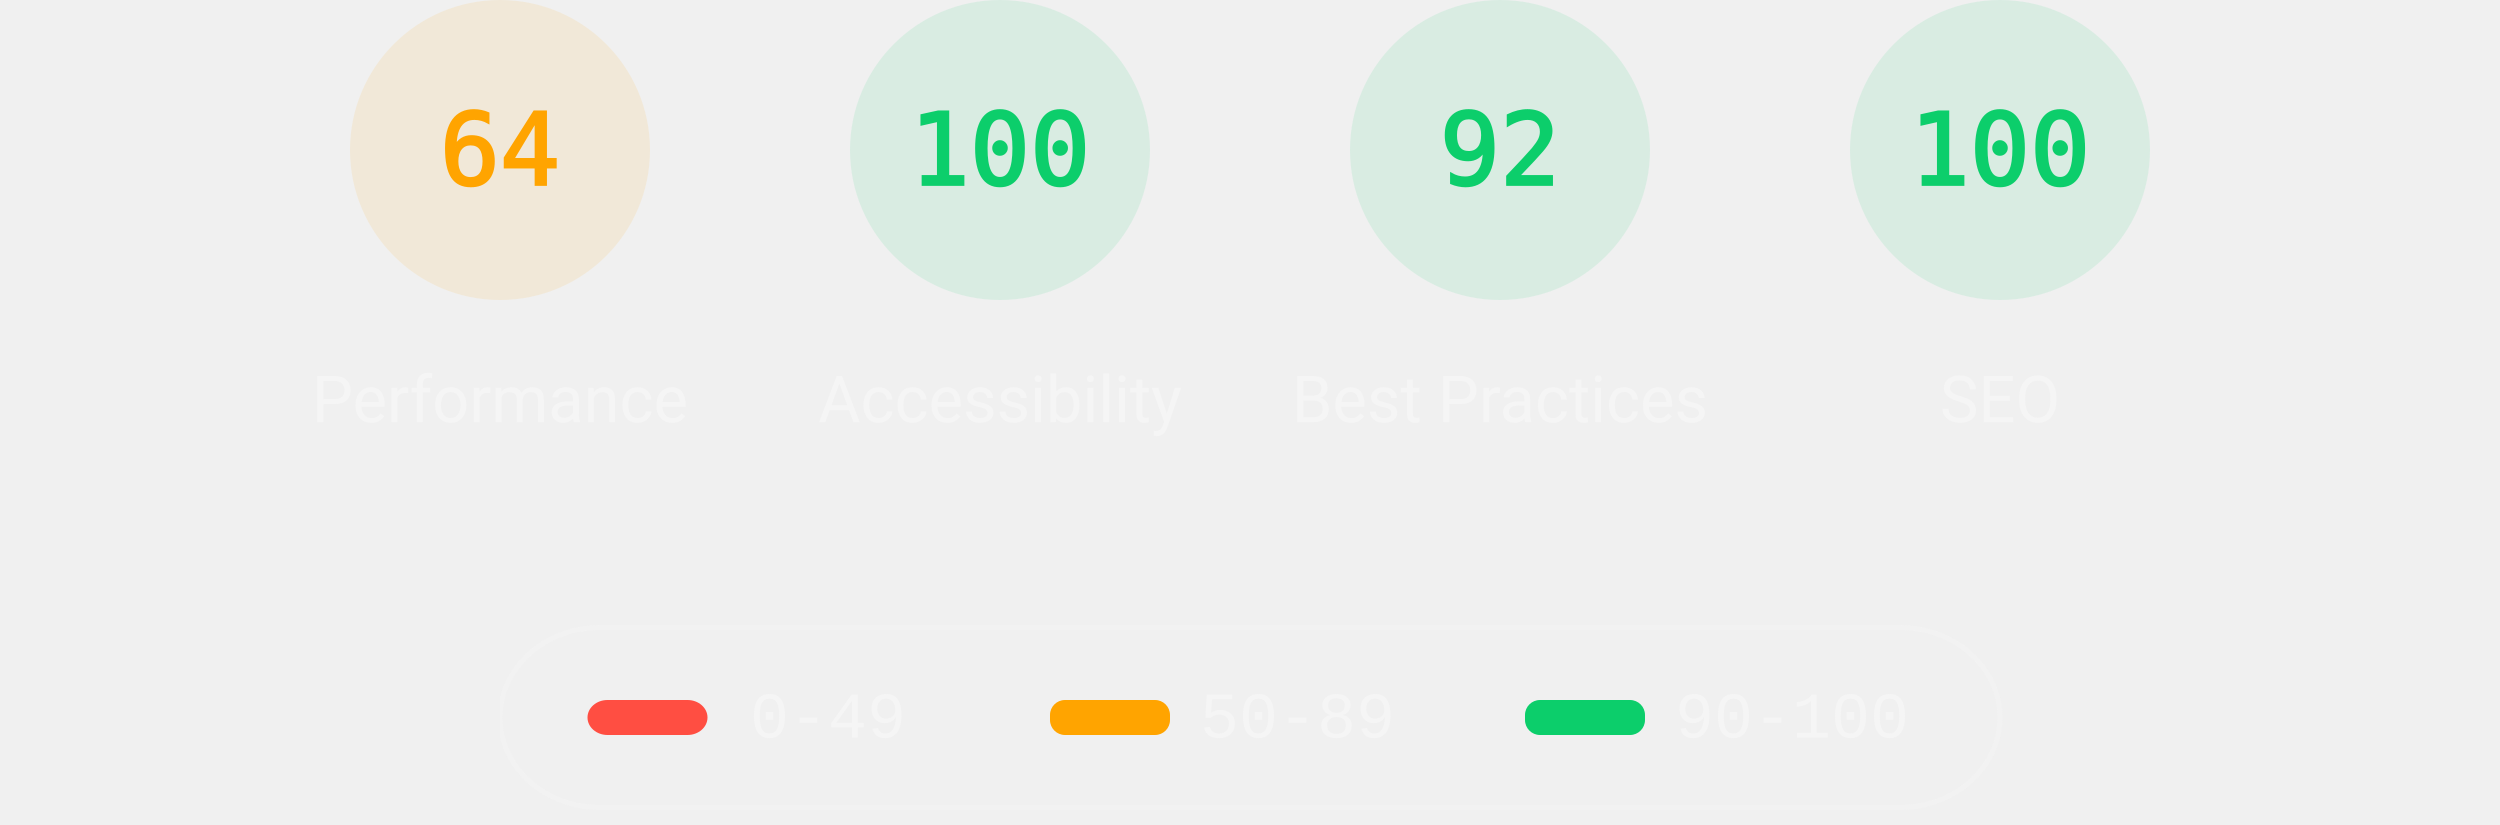
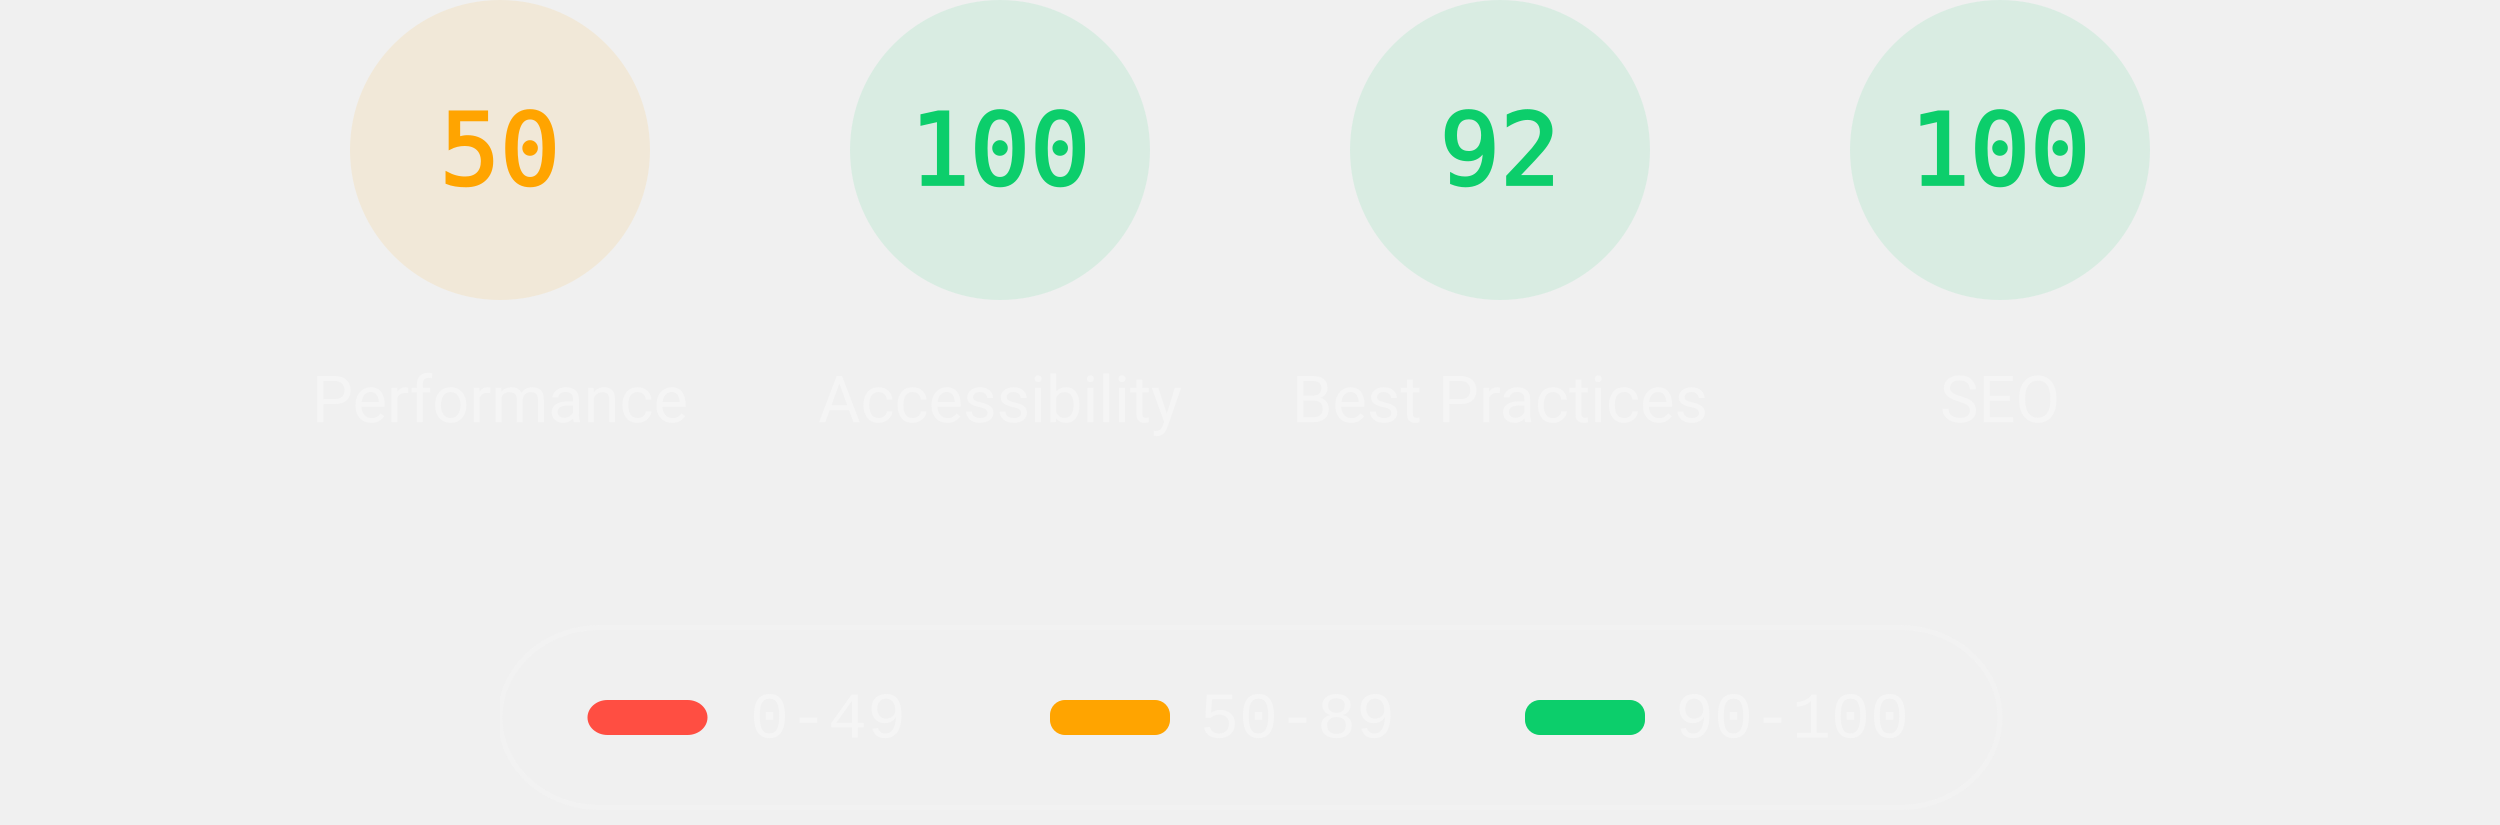
<svg xmlns="http://www.w3.org/2000/svg" class="theme--dark" fill="none" width="1000" height="330">
  <style>
			.gauge-base {
				opacity: 0.1
			}

			.gauge-arc {
				fill: none;
				animation-delay: 250ms;
				stroke-linecap: round;
				transform: rotate(-90deg);
				transform-origin: 100px 60px;
				animation: load-gauge 1s ease forwards
			}

			.guage-text {
				font-size: 40px;
				font-family: monospace;
				text-align: center
			}

			.guage-red {
				color: #ff4e42;
				fill: #ff4e42;
				stroke: #ff4e42
			}
			.guage-orange {
				color: #ffa400;
				fill: #ffa400;
				stroke: #ffa400
			}
			.guage-green {
				color: #0cce6b;
				fill: #0cce6b;
				stroke: #0cce6b
			}
			.theme--agnostic .guage-undefined {
				color: #5c5c5c;
				fill: #5c5c5c;
				stroke: #5c5c5c
			}
			.theme--light .guage-undefined {
				color: #1e1e1e;
				fill: #1e1e1e;
				stroke: #1e1e1e
			}
			.theme--dark .guage-undefined {
				color: #f5f5f5;
				fill: #f5f5f5;
				stroke: #f5f5f5
			}

			.guage-title {
				stroke: none;
				font-size: 26px;
				line-height: 26px;
				font-family: Roboto, Halvetica, Arial, sans-serif
			}
			.metric.guage-title {
				font-family: 'Courier New', Courier, monospace
			}
			.theme--agnostic .guage-title {
				color: #737373;
				fill: #737373
			}
			.theme--light .guage-title {
				color: #212121;
				fill: #212121
			}
			.theme--dark .guage-title {
				color: #f5f5f5;
				fill: #f5f5f5
			}

			@keyframes load-gauge {
				from {
					stroke-dasharray: 0 352.858
				}
			}
			.lh-gauge--pwa__disc {
				fill: #e0e0e0
			}
			.lh-gauge--pwa__logo {
				position: relative;
				fill: #b0b0b0
			}
			.lh-gauge--pwa__invisible {
				display: none
			}
			.lh-gauge--pwa__visible {
				display: inline
			}
			.guage-invisible {
				display: none
			}
			.lh-gauge--pwa__logo--primary-color {
				fill: #304ffe
			}
			.theme--agnostic .lh-gauge--pwa__logo--secondary-color {
				fill: #787878
			}
			.theme--light .lh-gauge--pwa__logo--secondary-color {
				fill: #3d3d3d
			}
			.theme--dark .lh-gauge--pwa__logo--secondary-color {
				fill: #d8b6b6
			}
			.theme--light #svg_2 {
				stroke: #00000022
			}
			.theme--agnostic #svg_2 {
				stroke: #616161
			}
			.theme--light #svg_2 {
				stroke: #00000022
			}
			.theme--dark #svg_2 {
				stroke: #f5f5f566
			}
		</style>
  <svg class="guage-div guage-perf guage-orange" viewBox="0 0 200 200" width="200" height="200" x="100" y="0">
    <circle class="gauge-base" r="56" cx="100" cy="60" stroke-width="8" />
-     <circle class="gauge-arc guage-arc-1" r="56" cx="100" cy="60" stroke-width="8" style="stroke-dasharray: 225.189, 351.858;" />
-     <text class="guage-text" x="100px" y="60px" alignment-baseline="central" dominant-baseline="central" text-anchor="middle">64</text>
+     <circle class="gauge-arc guage-arc-1" r="56" cx="100" cy="60" stroke-width="8" style="stroke-dasharray: 175.929, 351.858;" />
+     <text class="guage-text" x="100px" y="60px" alignment-baseline="central" dominant-baseline="central" text-anchor="middle">50</text>
    <text class="guage-title" x="100px" y="160px" alignment-baseline="central" dominant-baseline="central" text-anchor="middle">Performance</text>
  </svg>
  <svg class="guage-div guage-acc guage-green" viewBox="0 0 200 200" width="200" height="200" x="300" y="0">
    <circle class="gauge-base" r="56" cx="100" cy="60" stroke-width="8" />
    <circle class="gauge-arc guage-arc-2" r="56" cx="100" cy="60" stroke-width="8" style="stroke-dasharray: 351.858, 351.858;" />
    <text class="guage-text" x="100px" y="60px" alignment-baseline="central" dominant-baseline="central" text-anchor="middle">100</text>
    <text class="guage-title" x="100px" y="160px" alignment-baseline="central" dominant-baseline="central" text-anchor="middle">Accessibility</text>
  </svg>
  <svg class="guage-div guage-best guage-green" viewBox="0 0 200 200" width="200" height="200" x="500" y="0">
    <circle class="gauge-base" r="56" cx="100" cy="60" stroke-width="8" />
    <circle class="gauge-arc guage-arc-3" r="56" cx="100" cy="60" stroke-width="8" style="stroke-dasharray: 323.709, 351.858;" />
    <text class="guage-text" x="100px" y="60px" alignment-baseline="central" dominant-baseline="central" text-anchor="middle">92</text>
    <text class="guage-title" x="100px" y="160px" alignment-baseline="central" dominant-baseline="central" text-anchor="middle">Best Practices</text>
  </svg>
  <svg class="guage-div guage-seo guage-green" viewBox="0 0 200 200" width="200" height="200" x="700" y="0">
    <circle class="gauge-base" r="56" cx="100" cy="60" stroke-width="8" />
    <circle class="gauge-arc guage-arc-4" r="56" cx="100" cy="60" stroke-width="8" style="stroke-dasharray: 351.858, 351.858;" />
    <text class="guage-text" x="100px" y="60px" alignment-baseline="central" dominant-baseline="central" text-anchor="middle">100</text>
    <text class="guage-title" x="100px" y="160px" alignment-baseline="central" dominant-baseline="central" text-anchor="middle">SEO</text>
  </svg>
  <svg class="guage-div guage-pwa guage-invisible" viewBox="0 0 200 200" width="200" height="200" x="900" y="0">
    <svg viewBox="0 0 60 60" width="112" height="112" x="44" y="4">
      <defs>
        <linearGradient id="lh-gauge--pwa__check-circle__gradient-0" x1="50%" y1="0%" x2="50%" y2="100%">
          <stop stop-color="#00C852" offset="0%" />
          <stop stop-color="#009688" offset="100%" />
        </linearGradient>
        <linearGradient id="lh-gauge--pwa__installable__shadow-gradient-0" x1="76.056%" x2="24.111%" y1="82.995%" y2="24.735%">
          <stop stop-color="#A5D6A7" offset="0%" />
          <stop stop-color="#80CBC4" offset="100%" />
        </linearGradient>
        <linearGradient id="lh-gauge--pwa__fast-reliable__shadow-gradient-0" x1="76.056%" y1="82.995%" x2="25.678%" y2="26.493%">
          <stop stop-color="#64B5F6" offset="0%" />
          <stop stop-color="#2979FF" offset="100%" />
        </linearGradient>
        <g id="lh-gauge--pwa__fast-reliable-badge-0">
          <circle fill="#FFFFFF" cx="10" cy="10" r="10" />
          <path fill="#304FFE" d="M10 3.58l5.25 2.34v3.5c0 3.23-2.24 6.26-5.25 7-3.01-.74-5.25-3.77-5.25-7v-3.5L10 3.58zm-.47 10.74l2.76-4.83.03-.07c.04-.08 0-.24-.22-.24h-1.64l.47-3.26h-.47l-2.7 4.77c-.02.01.05-.1-.04.05-.09.16-.1.31.18.31h1.63l-.47 3.27h.47z" />
        </g>
        <g id="lh-gauge--pwa__installable-badge-0">
          <circle fill="#FFFFFF" cx="10" cy="10" r="10" />
          <path fill="#009688" d="M10 4.167A5.835 5.835 0 0 0 4.167 10 5.835 5.835 0 0 0 10 15.833 5.835 5.835 0 0 0 15.833 10 5.835 5.835 0 0 0 10 4.167zm2.917 6.416h-2.334v2.334H9.417v-2.334H7.083V9.417h2.334V7.083h1.166v2.334h2.334v1.166z" />
        </g>
      </defs>
      <g stroke="none" fill-rule="nonzero">
        <circle class="lh-gauge--pwa__disc" cx="30" cy="30" r="30" />
        <g class="lh-gauge--pwa__logo">
          <path d="M35.66 19.39l.7-1.75h2L37.4 15 38.6 12l3.4 9h-2.51l-.58-1.61z" />
          <path d="M33.52 21l3.65-9h-2.42l-2.5 5.82L30.5 12h-1.86l-1.9 5.82-1.35-2.65-1.21 3.72L25.4 21h2.38l1.72-5.2 1.64 5.2z" />
          <path fill-rule="nonzero" d="M20.3 17.91h1.48c.45 0 .85-.05 1.2-.15l.39-1.18 1.07-3.3a2.64 2.64 0 0 0-.28-.37c-.55-.6-1.36-.91-2.42-.91H18v9h2.3V17.9zm1.96-3.84c.22.22.33.5.33.87 0 .36-.1.65-.29.87-.2.23-.59.35-1.15.35h-.86v-2.41h.87c.52 0 .89.1 1.1.32z" />
        </g>
        <rect class="lh-gauge--pwa__component lh-gauge--pwa__na-line lh-gauge--pwa__invisible" fill="#FFFFFF" x="20" y="32" width="20" height="4" rx="2" />
        <g class="lh-gauge--pwa__component lh-gauge--pwa__fast-reliable-badge lh-gauge--pwa__invisible" transform="translate(20, 29)">
          <path fill="url(#lh-gauge--pwa__fast-reliable__shadow-gradient-0)" d="M33.63 19.49A30 30 0 0 1 16.2 30.36L3 17.14 17.14 3l16.49 16.49z" />
          <use href="#lh-gauge--pwa__fast-reliable-badge-0" />
        </g>
        <g class="lh-gauge--pwa__component lh-gauge--pwa__installable-badge lh-gauge--pwa__invisible" transform="translate(20, 29)">
          <path fill="url(#lh-gauge--pwa__installable__shadow-gradient-0)" d="M33.629 19.487c-4.272 5.453-10.391 9.39-17.415 10.869L3 17.142 17.142 3 33.63 19.487z" />
          <use href="#lh-gauge--pwa__installable-badge-0" />
        </g>
        <g class="lh-gauge--pwa__component lh-gauge--pwa__fast-reliable-installable-badges lh-gauge--pwa__invisible">
          <g transform="translate(8, 29)">
            <path fill="url(#lh-gauge--pwa__fast-reliable__shadow-gradient-0)" d="M16.321 30.463L3 17.143 17.142 3l22.365 22.365A29.864 29.864 0 0 1 22 31c-1.942 0-3.84-.184-5.679-.537z" />
            <use href="#lh-gauge--pwa__fast-reliable-badge-0" />
          </g>
          <g transform="translate(32, 29)">
            <path fill="url(#lh-gauge--pwa__installable__shadow-gradient-0)" d="M25.982 11.84a30.107 30.107 0 0 1-13.08 15.203L3 17.143 17.142 3l8.84 8.84z" />
            <use href="#lh-gauge--pwa__installable-badge-0" />
          </g>
        </g>
        <g class="lh-gauge--pwa__component lh-gauge--pwa__check-circle lh-gauge--pwa__invisible" transform="translate(18, 28)">
          <circle fill="#FFFFFF" cx="12" cy="12" r="12" />
          <path fill="url(#lh-gauge--pwa__check-circle__gradient-0)" d="M12 2a10 10 0 1 0 0 20 10 10 0 0 0 0-20zm-2 15l-5-5 1.41-1.41L10 14.17l7.59-7.59L19 8l-9 9z" />
        </g>
      </g>
    </svg>
    <text class="guage-title" y="160px" alignment-baseline="central" dominant-baseline="central" text-anchor="middle">
      <tspan x="100px" dy="-6px">Progressive</tspan>
      <tspan x="100px" dy="30px">Web App</tspan>
    </text>
  </svg>
  <svg width="604" height="76" x="200" y="250">
    <g>
      <rect fill="none" id="canvas_background" height="80" width="604" y="-1" x="-1" />
      <g display="none" overflow="visible" y="0" x="0" height="100%" width="100%" id="canvasGrid">
        <rect fill="url(#gridpattern)" stroke-width="0" y="0" x="0" height="100%" width="100%" />
      </g>
    </g>
    <g>
      <rect fill-opacity="0" stroke-width="2" rx="40" id="svg_2" height="72" width="600" y="1" x="0" fill="#000000" />
      <rect stroke="#000" rx="8" id="svg_3" height="14" width="48" y="30" x="35" stroke-opacity="null" stroke-width="0" fill="#ff4e42" />
      <rect stroke="#000" rx="6" id="svg_4" height="14" width="48" y="30" x="220" stroke-opacity="null" stroke-width="0" fill="#ffa400" />
      <rect stroke="#000" rx="6" id="svg_5" height="14" width="48" y="30" x="410" stroke-opacity="null" stroke-width="0" fill="#0cce6b" />
      <text class="metric guage-title" xml:space="preserve" text-anchor="start" font-size="26" id="svg_6" y="45" x="100" stroke-opacity="null" stroke-width="0" stroke="#000">0-49</text>
      <text class="metric guage-title" xml:space="preserve" text-anchor="start" font-size="26" id="svg_7" y="45" x="280" stroke-opacity="null" stroke-width="0" stroke="#000">50-89</text>
      <text class="metric guage-title" xml:space="preserve" text-anchor="start" font-size="26" id="svg_8" y="45" x="470" stroke-opacity="null" stroke-width="0" stroke="#000">90-100</text>
    </g>
  </svg>
</svg>
